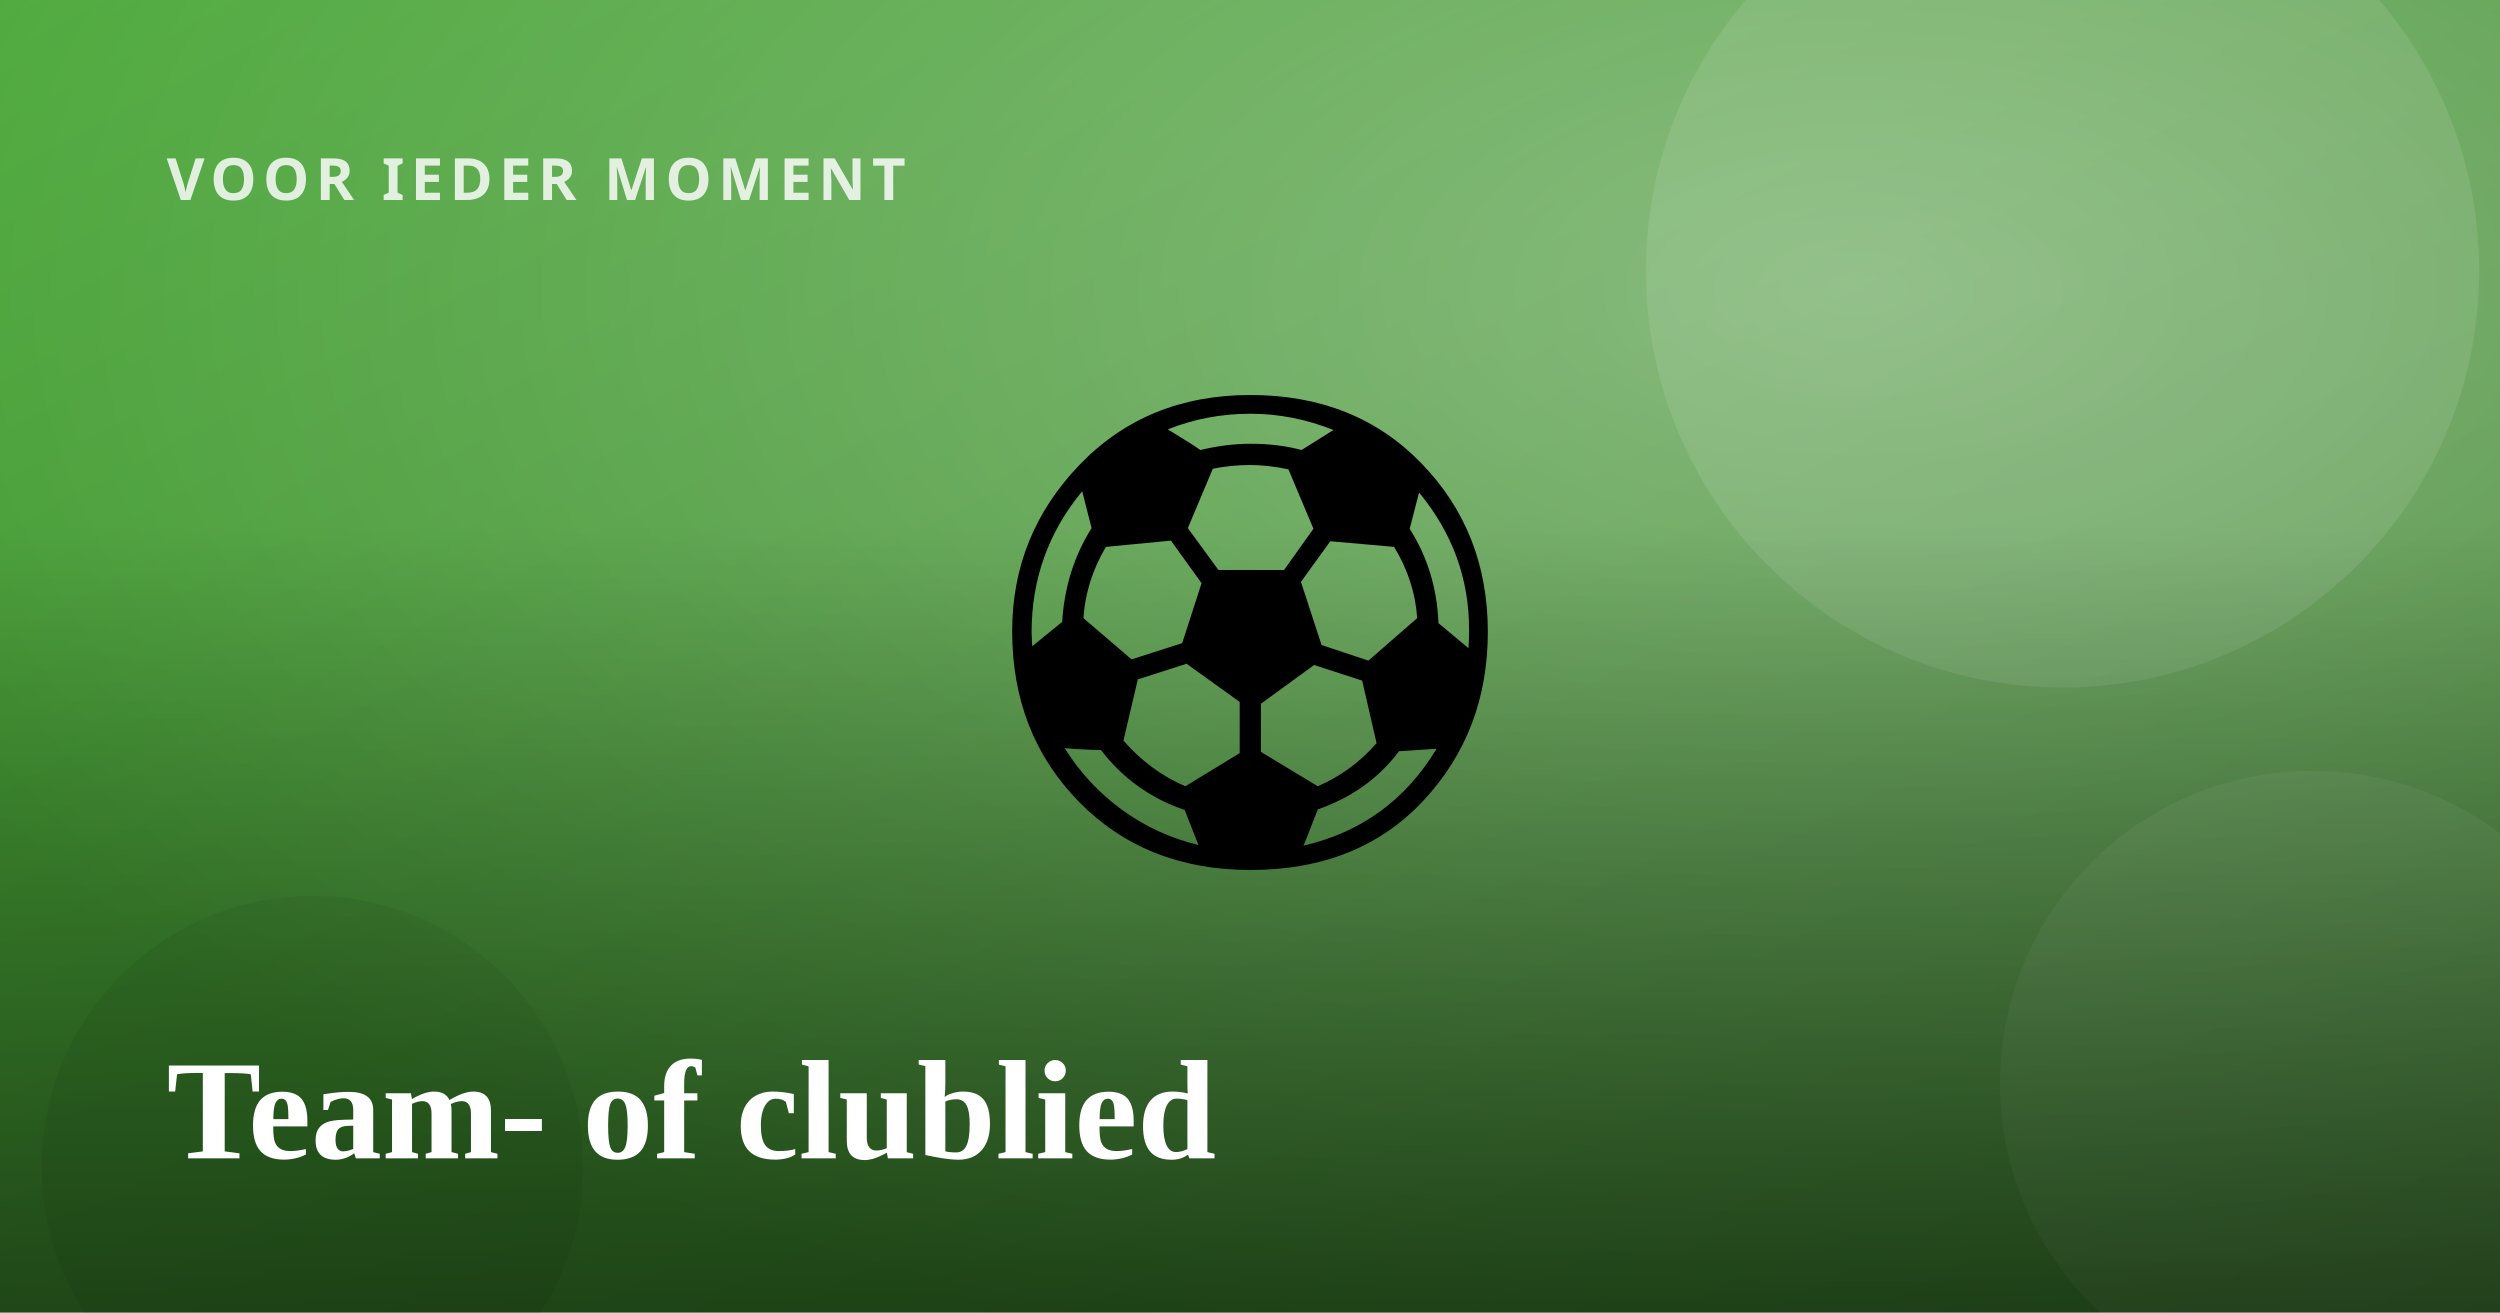
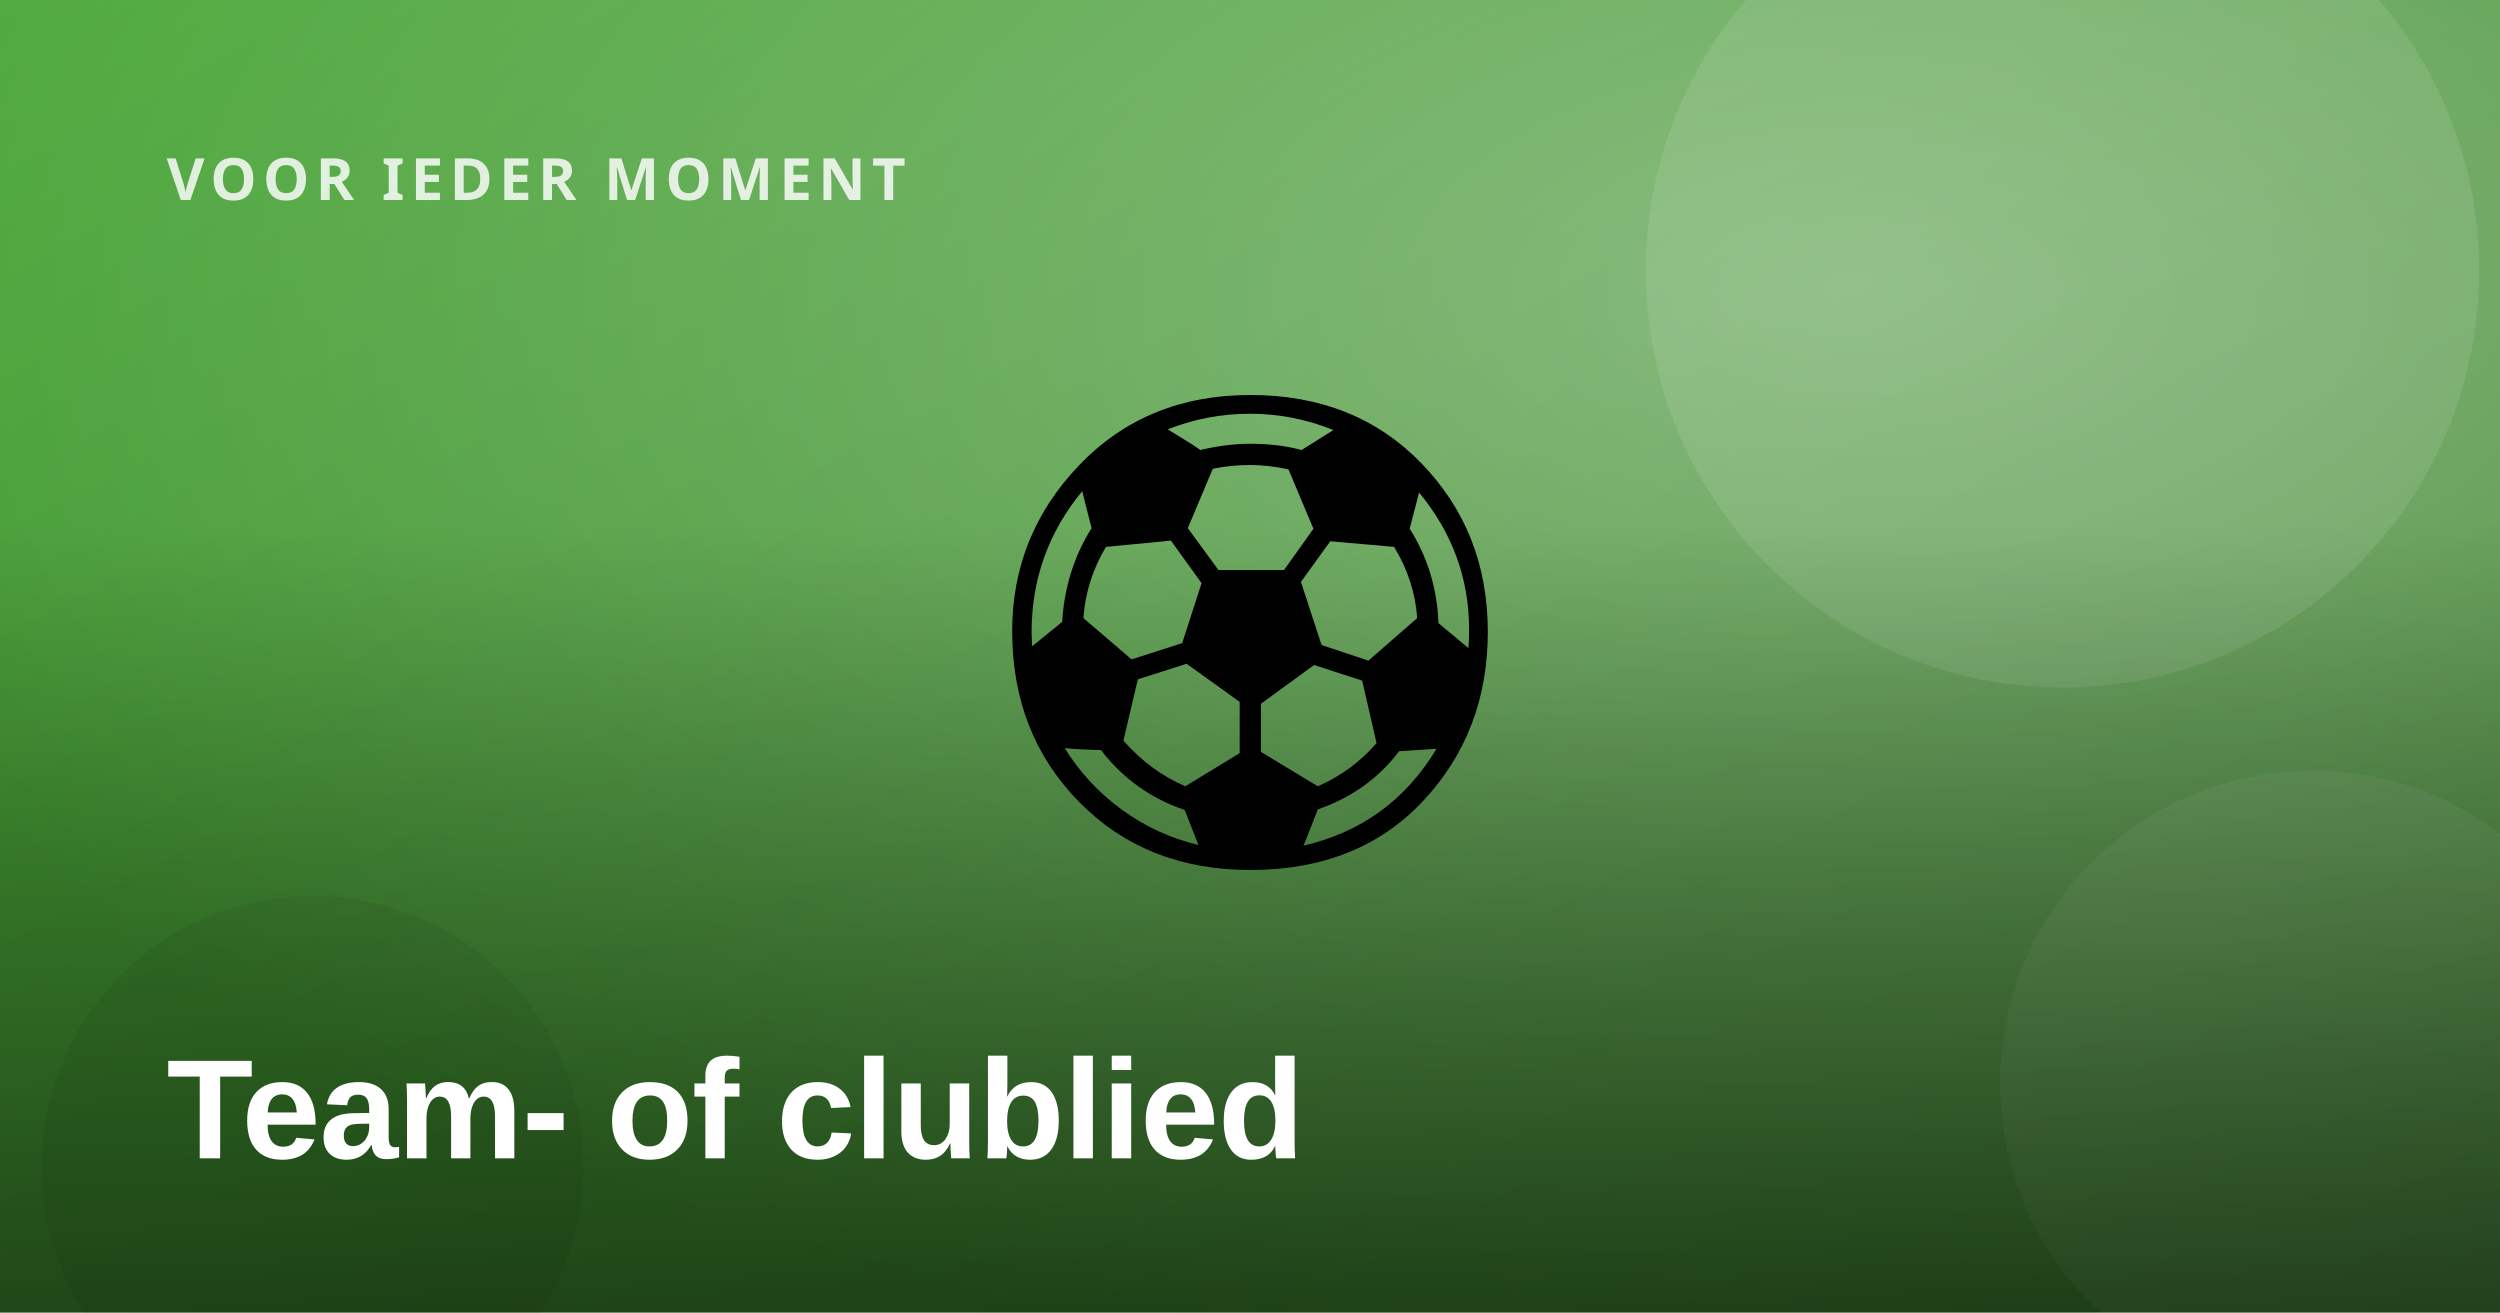
<svg xmlns="http://www.w3.org/2000/svg" viewBox="0 0 1200 630" width="1200" height="630" role="img" aria-label="Team- of clublied">
  <defs>
    <linearGradient id="bg" x1="0" y1="0" x2="1" y2="1">
      <stop offset="0" stop-color="#4aa838" />
      <stop offset="1" stop-color="#347526" />
    </linearGradient>
    <radialGradient id="glow" cx="0.74" cy="0.22" r="0.85">
      <stop offset="0" stop-color="#ffffff" stop-opacity="0.38" />
      <stop offset="1" stop-color="#ffffff" stop-opacity="0" />
    </radialGradient>
    <linearGradient id="shade" x1="0" y1="0" x2="0" y2="1">
      <stop offset="0.4" stop-color="#000000" stop-opacity="0" />
      <stop offset="1" stop-color="#000000" stop-opacity="0.5" />
    </linearGradient>
  </defs>
  <rect width="1200" height="630" fill="url(#bg)" />
  <circle cx="990" cy="130" r="200" fill="#ffffff" opacity="0.10" />
  <circle cx="1110" cy="520" r="150" fill="#ffffff" opacity="0.07" />
  <circle cx="150" cy="560" r="130" fill="#000000" opacity="0.06" />
  <rect width="1200" height="630" fill="url(#glow)" />
  <text x="600" y="312" font-size="300" text-anchor="middle" dominant-baseline="central">⚽</text>
  <rect width="1200" height="630" fill="url(#shade)" />
  <text x="80" y="96" font-family="'Manrope','Segoe UI',sans-serif" font-size="28" font-weight="700" letter-spacing="3" fill="#ffffff" opacity="0.82">VOOR IEDER MOMENT</text>
-   <text x="80" y="556" font-family="Georgia,'Times New Roman',serif" font-size="68" font-weight="700" fill="#ffffff">Team- of clublied</text>
+   <text x="80" y="556" font-family="'Helvetica Neue',Arial,sans-serif" letter-spacing="-0.5" font-size="68" font-weight="700" fill="#ffffff">Team- of clublied</text>
</svg>
